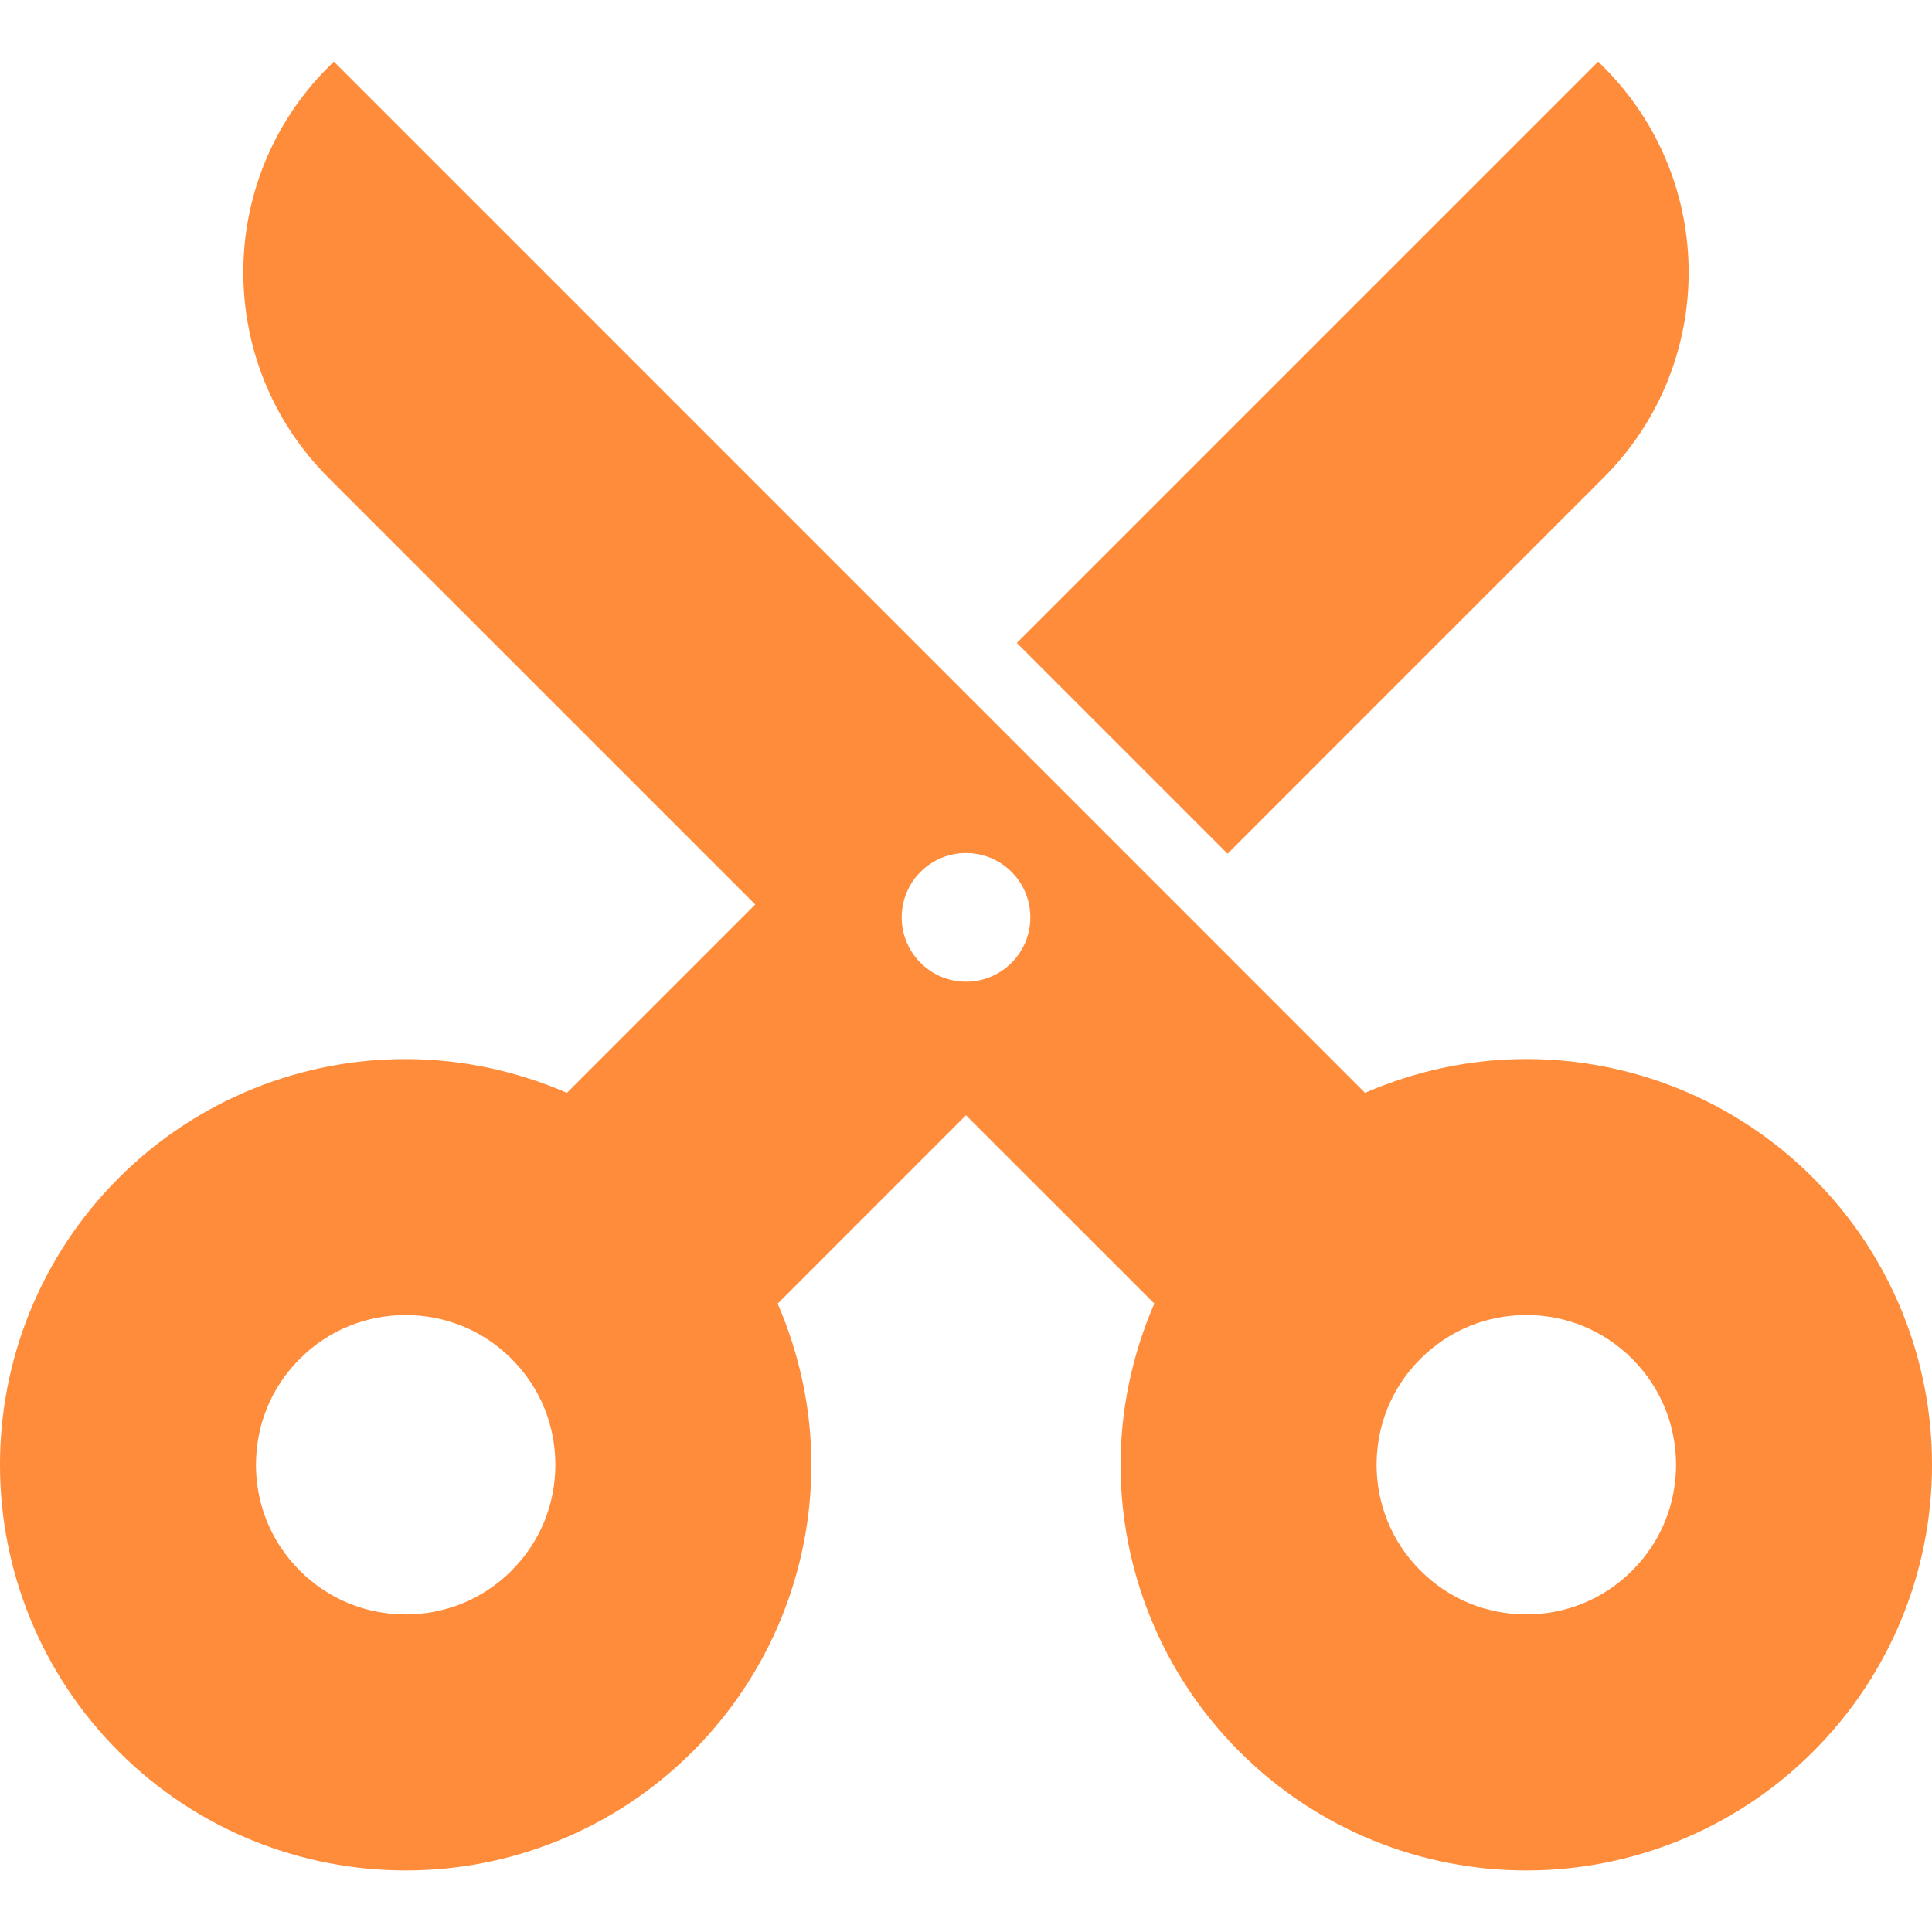
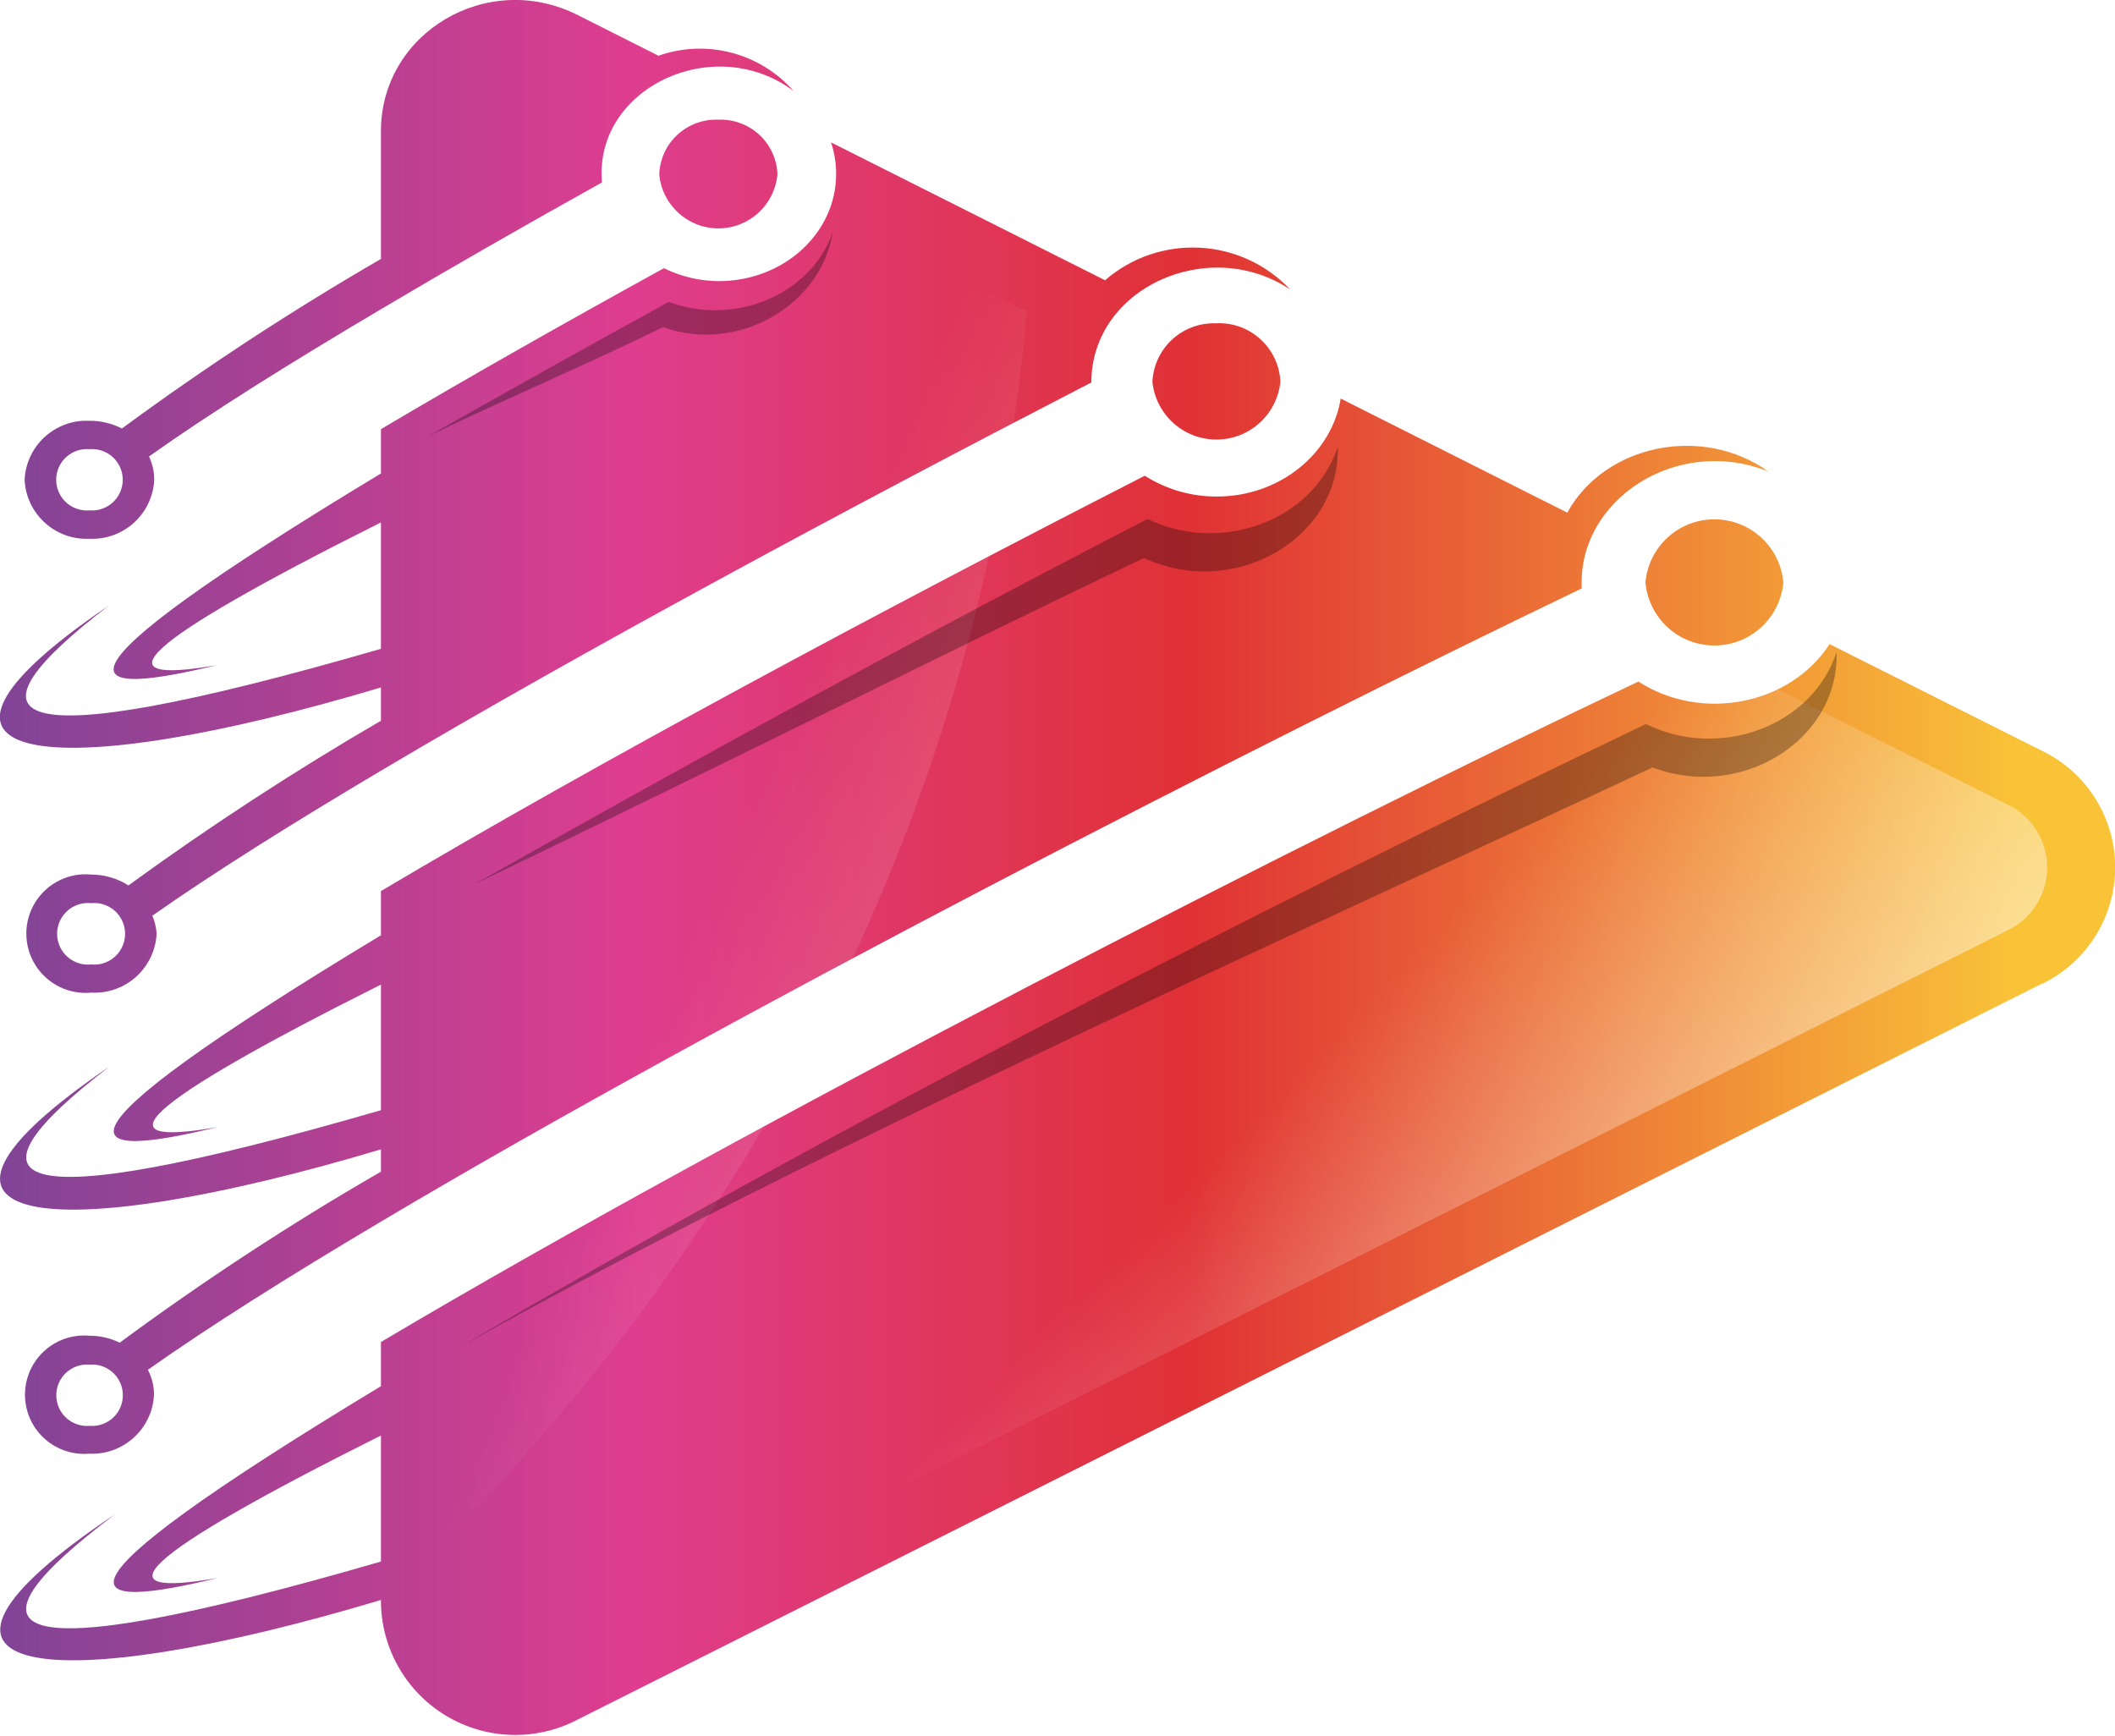
- <svg xmlns="http://www.w3.org/2000/svg" height="800" width="800" version="1.1" id="_x32_" viewBox="0 0 512 512" xml:space="preserve">
-   <style type="text/css">.st0{fill:#ff8c3a;}</style>
-   <g>
-     <path class="st0" d="M424.994 126.551c30.029-30.029 30.018-78.738 0-108.766l-1.468-1.457L269.463 170.391l55.852 55.851L424.994 126.551z" />
-     <path class="st0" d="M480.503 312.156c-20.898-20.932-48.609-31.531-76.01-31.498-14.518-.011-29.101 3.036-42.747 8.954L88.464 16.317l-1.469 1.469c-30.018 30.028-30.028 78.736 0 108.766L200.155 239.7l-49.912 49.911c-13.645-5.906-28.218-8.965-42.735-8.942-27.402-.044-55.123 10.554-76.021 31.487C10.554 333.054-.044 360.775 0 388.177c-.044 27.39 10.554 55.112 31.476 76.021 20.92 20.931 48.641 31.519 76.032 31.485 27.412.034 55.112-10.564 76.01-31.475l.021-.01c20.911-20.91 31.509-48.62 31.475-76.021.023-14.506-3.035-29.08-8.931-42.703l49.911-49.922 49.912 49.901c-5.896 13.634-8.954 28.207-8.932 42.725-.033 27.401 10.566 55.112 31.498 76.01 20.898 20.921 48.598 31.53 76.01 31.496 27.401.034 55.111-10.564 76.021-31.496 20.932-20.898 31.531-48.62 31.497-76.01C512.034 360.765 501.436 333.054 480.503 312.156zM135.582 416.229c-7.839 7.805-17.808 11.581-28.075 11.625-10.278-.044-20.226-3.82-28.064-11.625-7.805-7.828-11.581-17.785-11.614-28.052.033-10.278 3.809-20.226 11.614-28.064 7.828-7.805 17.786-11.581 28.064-11.614 10.277.044 20.224 3.809 28.064 11.614 7.805 7.828 11.569 17.786 11.613 28.064-.044 10.267-3.808 20.224-11.624 28.063L135.582 416.229zM256.006 260.156c-9.417 0-17.046-7.628-17.046-17.045 0-9.417 7.629-17.046 17.046-17.046 9.417 0 17.046 7.628 17.046 17.046C273.051 252.528 265.423 260.156 256.006 260.156zM432.546 416.217c-7.838 7.816-17.796 11.592-28.063 11.626-10.256-.034-20.214-3.81-28.053-11.626-7.805-7.828-11.581-17.796-11.625-28.041.044-10.278 3.808-20.226 11.625-28.064 7.839-7.816 17.786-11.581 28.064-11.625 10.256.034 20.214 3.808 28.052 11.625 7.805 7.839 11.581 17.797 11.625 28.064C444.126 398.444 440.362 408.39 432.546 416.217z" />
+ <svg xmlns="http://www.w3.org/2000/svg" xmlns:xlink="http://www.w3.org/1999/xlink" viewBox="0 0 194.32 159.46">
+   <defs>
+     <style>.cls-1,.cls-2,.cls-3,.cls-4{fill-rule:evenodd;}.cls-1{fill:url(#New_Gradient_Swatch_2);}.cls-2{fill:url(#New_Gradient_Swatch_3);}.cls-3{fill:url(#New_Gradient_Swatch_3-2);}.cls-4{opacity:0.3;}</style>
+     <linearGradient id="New_Gradient_Swatch_2" x1="-43.35" y1="79.73" x2="210.89" y2="79.73" gradientUnits="userSpaceOnUse">
+       <stop offset="0.1" stop-color="#644698" />
+       <stop offset="0.4" stop-color="#df3d8f" />
+       <stop offset="0.6" stop-color="#e03135" />
+       <stop offset="0.9" stop-color="#f9c338" />
+     </linearGradient>
+     <linearGradient id="New_Gradient_Swatch_3" x1="168.98" y1="166.72" x2="109.51" y2="108.48" gradientUnits="userSpaceOnUse">
+       <stop offset="0" stop-color="#fff" />
+       <stop offset="1" stop-color="#fff" stop-opacity="0" />
+     </linearGradient>
+     <linearGradient id="New_Gradient_Swatch_3-2" x1="192.32" y1="135.69" x2="65.32" y2="82.07" xlink:href="#New_Gradient_Swatch_3" />
+   </defs>
+   <g id="Layer_2" data-name="Layer 2">
+     <g id="Layer_1-2" data-name="Layer 1">
+       <path class="cls-1" d="M8.22,49.5a5.7,5.7,0,0,0,5.95-5.42,5,5,0,0,0-.48-2.14C19.23,38,26.54,33.42,35,28.41c6.24-3.7,13.09-7.63,20.31-11.65-.77-8.69,10.32-13.86,17.6-8.4A11.47,11.47,0,0,0,60.5,5.12L53.05,1.37C44.78-2.79,35,3,35,12.05V23.79a261.26,261.26,0,0,0-23.8,15.58,6.44,6.44,0,0,0-3-.71,5.7,5.7,0,0,0-5.94,5.42A5.7,5.7,0,0,0,8.22,49.5Zm0-8.23a2.82,2.82,0,1,1,0,5.62,2.82,2.82,0,1,1,0-5.62ZM66,11a5.21,5.21,0,0,1,5.43,5,5.45,5.45,0,0,1-10.86,0A5.21,5.21,0,0,1,66,11Zm45.76,18.7a5.64,5.64,0,0,1,5.88,5.37,5.91,5.91,0,0,1-11.76,0A5.64,5.64,0,0,1,111.8,29.71Zm52.09,23.81a6.36,6.36,0,0,1-12.67,0,6.36,6.36,0,0,1,12.67,0Zm23.76,36.86L53.05,158A12.34,12.34,0,0,1,35,147c-30.3,9.09-47.22,7.36-24.45-7.86C-3.81,149.93-1.26,154,35,143.47V131.89c-22.56,11.27-25.87,15-15,13.09C8,147.9,2,147.29,35,127.36V123.3c33.82-20.08,85.85-46.61,115.53-60.68,5.79,3.74,13.93,2.17,17.57-3.44L187.65,69A11.89,11.89,0,0,1,187.65,90.38ZM35,63.16v3.06a270.67,270.67,0,0,0-23.2,15.13,6.39,6.39,0,0,0-3.41-1,5.45,5.45,0,1,0,0,10.85,5.71,5.71,0,0,0,6-5.43A5.17,5.17,0,0,0,14,84.13c5.5-3.86,12.68-8.38,20.95-13.29,18.53-11,42.53-23.93,65.32-35.7,0-8.68,10.75-13.53,18.26-8.55a12.31,12.31,0,0,0-17-.84L76.35,13.08A8.92,8.92,0,0,1,76.82,16c0,5.43-4.83,9.83-10.78,9.83A11.51,11.51,0,0,1,61,24.64c-9.3,5.12-18.14,10.13-26,14.79V43.5C2,63.43,8,64,19.93,61.11,9.11,63,12.42,59.3,35,48V59.61C-.84,70-3.75,66.16,10,55.64-12,70.55,4.9,72.18,35,63.16ZM8.37,88.61a2.83,2.83,0,1,1,0-5.63,2.83,2.83,0,1,1,0,5.63ZM35,105.6v2.05A254.84,254.84,0,0,0,11,123.36a6.36,6.36,0,0,0-2.8-.64,5.44,5.44,0,1,0,0,10.84,5.7,5.7,0,0,0,5.95-5.42,5,5,0,0,0-.56-2.29c5.55-3.92,12.88-8.55,21.36-13.58,31.94-19,80.12-43.67,110.38-58.21-.43-8.14,8.76-14.11,17.13-10.74-6-4.31-15-2.52-18.46,3.78L123.18,36.62c-.82,5.06-5.6,9-11.38,9a12.26,12.26,0,0,1-6.62-1.91C81,56.07,54.84,70.08,35,81.87v4.06c-33,19.93-27,20.54-15,17.62-10.82,1.92-7.51-1.82,15-13.09V102c-35.82,10.4-38.73,6.56-24.95-4C-12,113,4.9,114.61,35,105.6ZM8.23,131a2.82,2.82,0,1,1,0-5.62,2.82,2.82,0,1,1,0,5.62Z" />
+       <path class="cls-2" d="M184.63,85.39,50,153c-4.46,2.24-8.82-1.42-8.82-5.69V119.64c33.72-19.54,81.38-43.79,109.29-57a13.23,13.23,0,0,0,12.85.7L184.63,74A6.42,6.42,0,0,1,184.63,85.39ZM105.18,43.66c-21.74,11.14-45.05,23.59-64,34.55v30.4c31.64-18.34,75.57-40.82,103.92-54.45L120.6,41.83A12.31,12.31,0,0,1,105.18,43.66ZM61,24.64c-6.91,3.81-13.56,7.55-19.75,11.13V67.18C58.73,57,80,45.63,100.3,35.14a9.63,9.63,0,0,1,.53-3.25L76.12,19.47C73.79,25,66.65,27.4,61,24.64ZM50,6.36c-4.46-2.24-8.82,1.42-8.82,5.69v12.7c4.47-2.59,9.19-5.27,14.07-8a9,9,0,0,1,2.11-6.7Z" />
+       <path class="cls-3" d="M41.22,119.64c8.91-5.17,18.79-10.66,29-16.19a192.66,192.66,0,0,1-29,37.72ZM57.4,10.06,50,6.36c-4.46-2.24-8.82,1.42-8.82,5.69v12.7c4.47-2.59,9.19-5.27,14.07-8A9,9,0,0,1,57.4,10.06ZM41.22,108.61c11.23-6.51,24-13.54,37.1-20.51a178.15,178.15,0,0,0,12.55-37C73.53,60.13,56,69.62,41.22,78.21ZM61,24.64c-6.91,3.81-13.56,7.55-19.75,11.13V67.18c15.45-9,33.82-18.89,51.88-28.3q.75-5.1,1.2-10.27L76.12,19.47C73.79,25,66.65,27.4,61,24.64Z" />
+       <path class="cls-4" d="M43.63,81.22C64,69.69,84.6,58.43,105.44,47.68c6.74,3.29,15.25.14,17.47-6.63.25,8.43-9.57,14.08-17.8,10.21C88.48,59.18,66.36,70.3,43.63,81.22ZM76.51,21.34c-2,5.74-9,8.65-15.07,6.4Q50.36,33.83,39.36,40.06c7.27-3.49,14.58-6.59,21.56-10C67.78,32.51,75.43,28.1,76.51,21.34Zm74.71,45.18c-36.64,17.55-74.12,36.79-108.9,57.2,33-18.47,80.63-39.67,109.51-53.21,8.08,3.07,17.15-2.45,16.91-10.6C166.51,66.72,158,69.86,151.22,66.52Z" />
+     </g>
  </g>
</svg>
